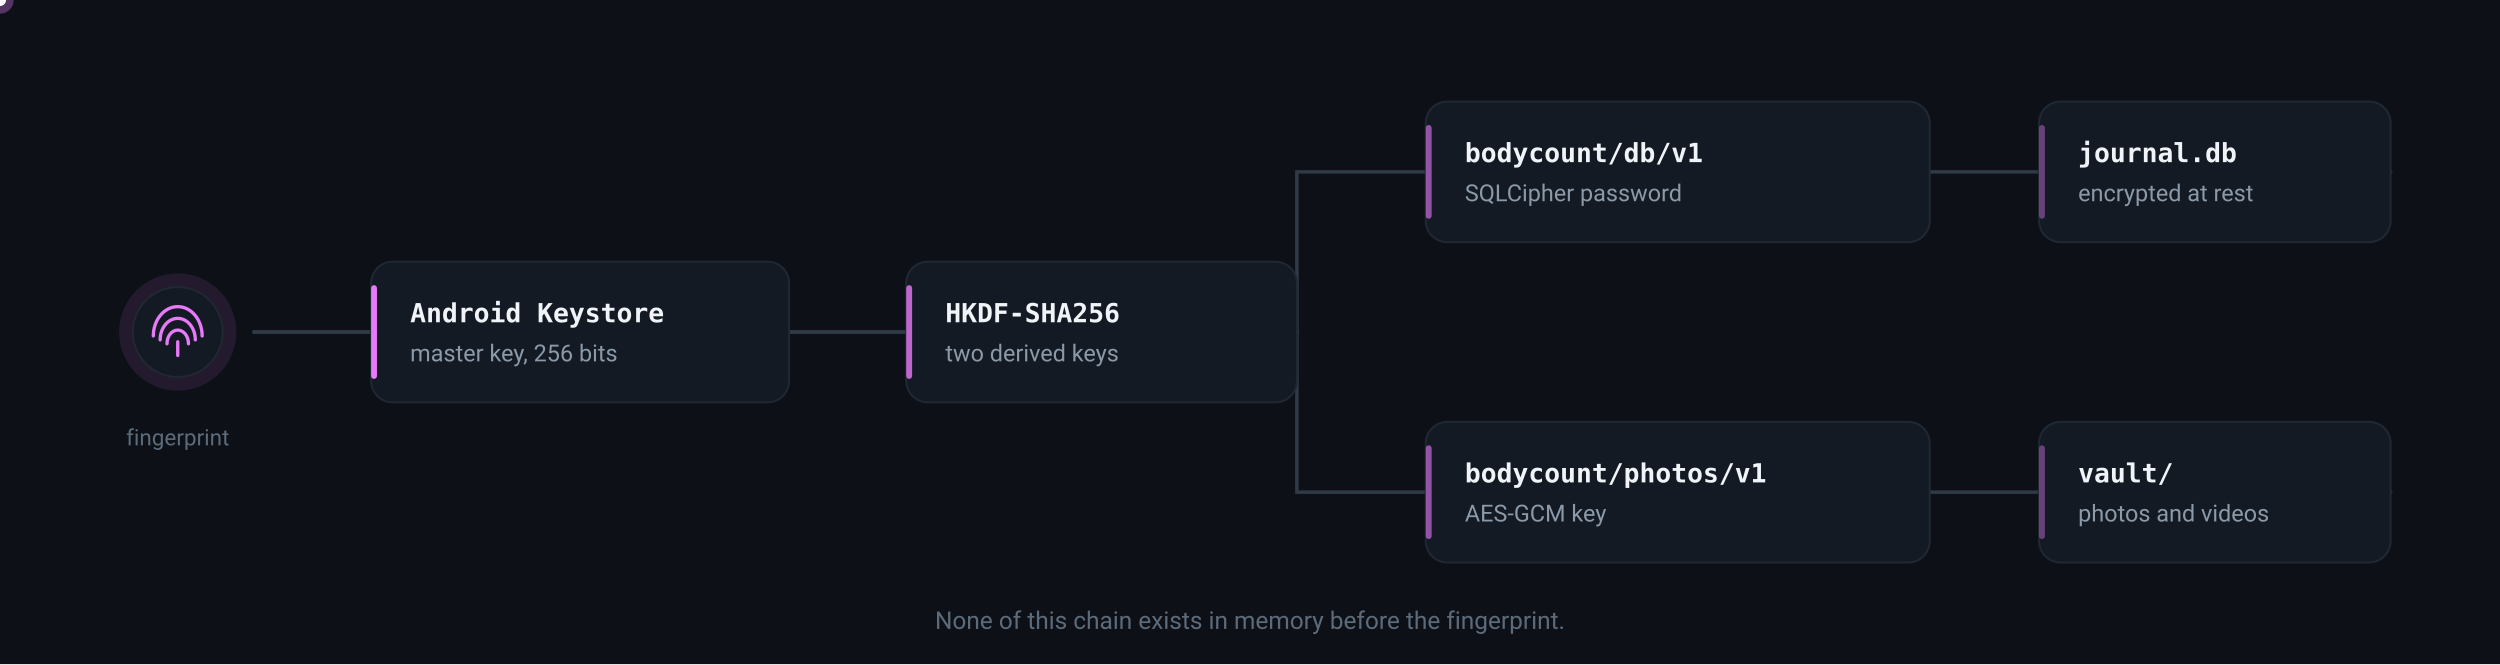
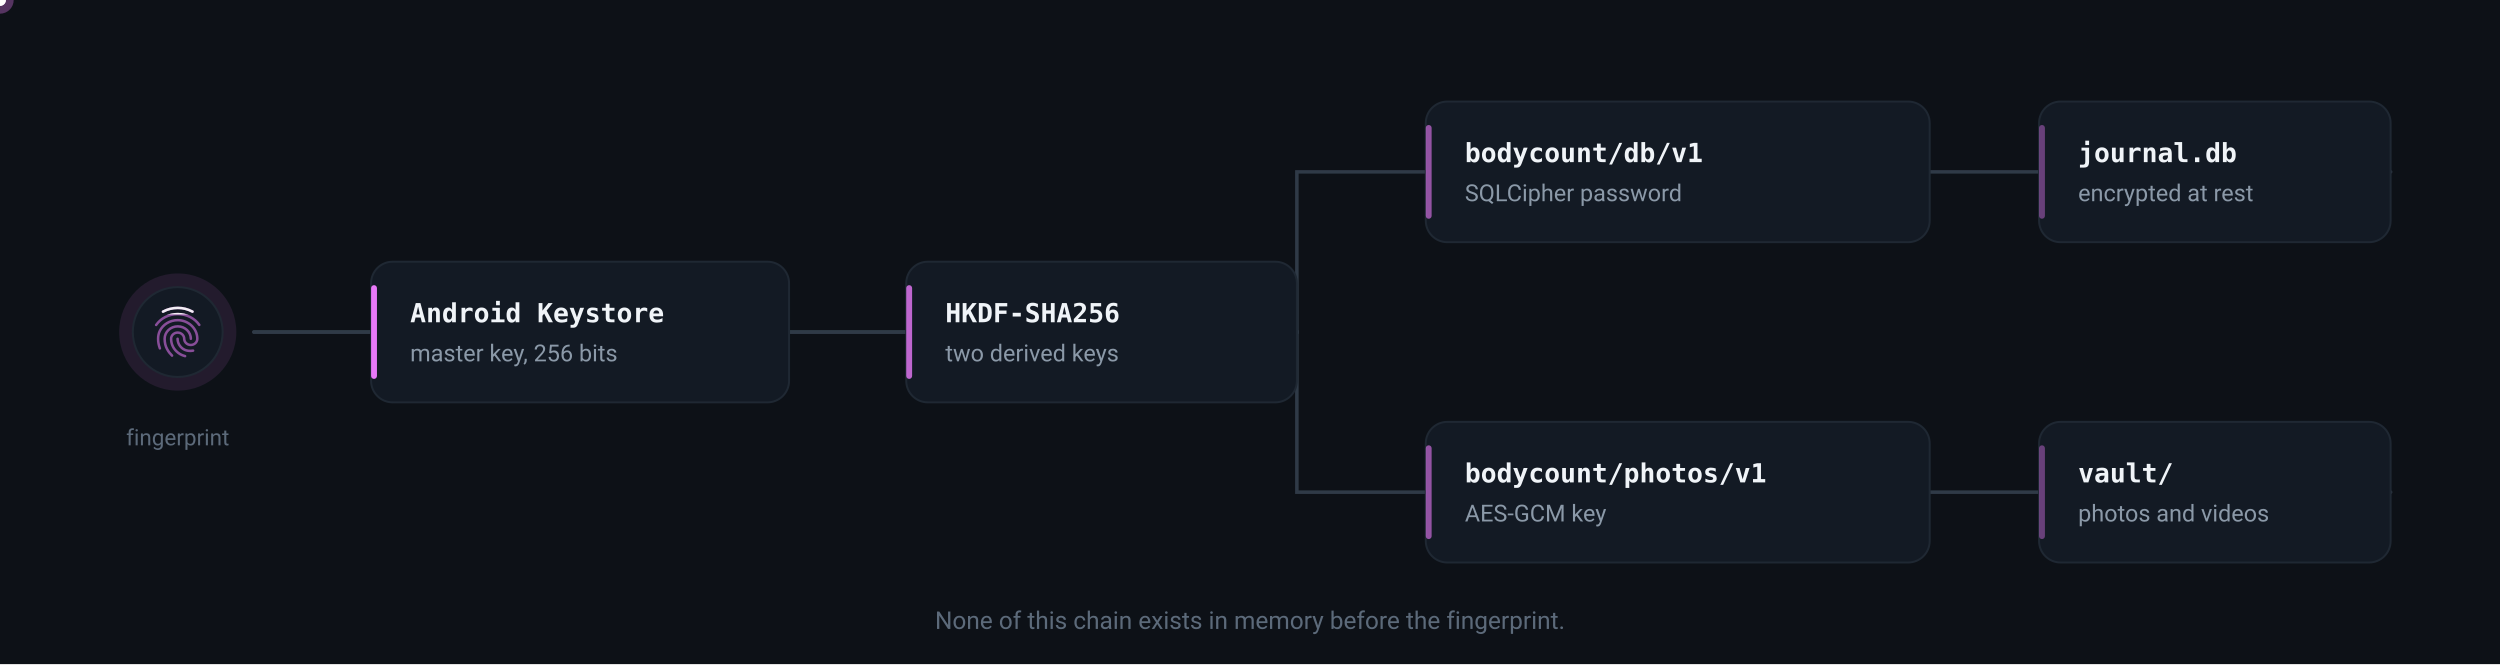
<svg xmlns="http://www.w3.org/2000/svg" width="1280" height="340" viewBox="0 0 1280 340" role="img" aria-label="The fingerprint loads the master key from the Android Keystore. HKDF-SHA256 derives two keys from it: the SQLCipher password that opens the encrypted journal, and the AES-GCM key that opens the photo and video vault.">
  <rect width="1280" height="340" fill="#0D1117" />
  <path d="M 130 170 H 664 V 88 H 1224" stroke="#2F3A47" stroke-width="1.8" fill="none" stroke-linecap="round" />
  <path d="M 130 170 H 664 V 252 H 1224" stroke="#2F3A47" stroke-width="1.8" fill="none" stroke-linecap="round" />
  <g>
    <circle r="7" fill="#E879F9" opacity="0.18">
      <animateMotion dur="4.2s" begin="0s" repeatCount="indefinite" path="M 130 170 H 664 V 88 H 1224" calcMode="spline" keyTimes="0;1" keySplines="0.4 0 0.6 1" />
    </circle>
    <circle r="3" fill="#FFFFFF">
      <animateMotion dur="4.2s" begin="0s" repeatCount="indefinite" path="M 130 170 H 664 V 88 H 1224" calcMode="spline" keyTimes="0;1" keySplines="0.4 0 0.6 1" />
      <animate attributeName="opacity" dur="4.2s" begin="0s" repeatCount="indefinite" values="0;1;1;1;0" keyTimes="0;0.08;0.5;0.9;1" />
    </circle>
  </g>
  <g>
    <circle r="7" fill="#E879F9" opacity="0.18">
      <animateMotion dur="4.2s" begin="1.4s" repeatCount="indefinite" path="M 130 170 H 664 V 252 H 1224" calcMode="spline" keyTimes="0;1" keySplines="0.4 0 0.6 1" />
    </circle>
    <circle r="3" fill="#FFFFFF">
      <animateMotion dur="4.2s" begin="1.4s" repeatCount="indefinite" path="M 130 170 H 664 V 252 H 1224" calcMode="spline" keyTimes="0;1" keySplines="0.4 0 0.6 1" />
      <animate attributeName="opacity" dur="4.2s" begin="1.4s" repeatCount="indefinite" values="0;1;1;1;0" keyTimes="0;0.08;0.5;0.9;1" />
    </circle>
  </g>
  <g transform="translate(91 170)">
    <circle r="30" fill="#E879F9" opacity="0.10">
      <animate attributeName="r" dur="2.8s" repeatCount="indefinite" values="26;33;26" calcMode="spline" keyTimes="0;0.5;1" keySplines="0.4 0 0.6 1;0.4 0 0.6 1" />
      <animate attributeName="opacity" dur="2.8s" repeatCount="indefinite" values="0.16;0.04;0.16" />
    </circle>
    <circle r="23" fill="#131A24" stroke="#1F2833" stroke-width="1" />
-     <g stroke="#E879F9" stroke-width="1.7" fill="none" stroke-linecap="round">
-       <path d="M -9 4 a 9 11 0 0 1 18 0" />
-       <path d="M -5.5 6 a 5.5 7 0 0 1 11 0" />
-       <path d="M -12.5 2 a 12.5 15 0 0 1 25 0" />
-       <path d="M 0 5 v 7" />
+     <clipPath id="doigt">
+       <path transform="translate(-15.6 -15.6) scale(1.3)" d="M17.81 4.47c-.08 0-.16-.02-.23-.06C15.66 3.42 14 3 12.01 3c-1.98 0-3.86.47-5.57 1.41-.24.13-.54.04-.68-.2-.13-.24-.04-.55.2-.68C7.82 2.52 9.86 2 12.01 2c2.13 0 3.99.47 6.03 1.52.25.13.34.43.21.67-.09.18-.26.28-.44.28zM3.5 9.72c-.1 0-.2-.03-.29-.09-.23-.16-.28-.47-.12-.7.99-1.4 2.25-2.5 3.75-3.27C9.98 4.04 14 4.03 17.15 5.65c1.5.77 2.76 1.86 3.75 3.25.16.22.11.54-.12.7-.23.16-.54.11-.7-.12-.9-1.26-2.04-2.25-3.39-2.94-2.87-1.47-6.54-1.47-9.4.01-1.36.7-2.5 1.7-3.4 2.96-.08.14-.23.21-.39.21zm6.25 12.07c-.13 0-.26-.05-.35-.15-.87-.87-1.34-1.43-2.01-2.64-.69-1.23-1.05-2.73-1.05-4.34 0-2.97 2.54-5.39 5.66-5.39s5.66 2.42 5.66 5.39c0 .28-.22.5-.5.5s-.5-.22-.5-.5c0-2.42-2.09-4.39-4.66-4.39-2.57 0-4.66 1.97-4.66 4.39 0 1.44.32 2.77.93 3.85.64 1.15 1.08 1.64 1.85 2.42.19.2.19.51 0 .71-.11.1-.24.15-.37.15zm7.17-1.85c-1.19 0-2.24-.3-3.1-.89-1.49-1.01-2.38-2.65-2.38-4.39 0-.28.22-.5.5-.5s.5.22.5.5c0 1.41.72 2.74 1.94 3.56.71.48 1.54.71 2.54.71.24 0 .64-.03 1.04-.1.27-.05.53.13.58.41.05.27-.13.53-.41.58-.57.11-1.07.12-1.21.12zM14.91 22c-.04 0-.09-.01-.13-.02-1.59-.44-2.63-1.03-3.72-2.1-1.4-1.39-2.17-3.24-2.17-5.22 0-1.62 1.38-2.94 3.08-2.94 1.7 0 3.08 1.32 3.08 2.94 0 1.07.93 1.94 2.08 1.94s2.08-.87 2.08-1.94c0-3.77-3.25-6.83-7.25-6.83-2.84 0-5.44 1.58-6.61 4.03-.39.81-.59 1.76-.59 2.8 0 .78.07 2.01.67 3.61.1.26-.03.55-.29.64-.26.1-.55-.04-.64-.29-.49-1.31-.73-2.61-.73-3.96 0-1.2.23-2.29.68-3.24 1.33-2.79 4.28-4.6 7.51-4.6 4.55 0 8.25 3.51 8.25 7.83 0 1.62-1.38 2.94-3.08 2.94s-3.08-1.32-3.08-2.94c0-1.07-.93-1.94-2.08-1.94s-2.08.87-2.08 1.94c0 1.71.66 3.31 1.87 4.51.95.94 1.86 1.46 3.27 1.85.27.07.42.35.35.61-.05.23-.26.38-.47.38z" />
+     </clipPath>
+     <path transform="translate(-15.6 -15.6) scale(1.3)" fill="#E879F9" opacity="0.55" d="M17.81 4.47c-.08 0-.16-.02-.23-.06C15.66 3.42 14 3 12.01 3c-1.98 0-3.86.47-5.57 1.41-.24.13-.54.04-.68-.2-.13-.24-.04-.55.2-.68C7.82 2.52 9.86 2 12.01 2c2.13 0 3.99.47 6.03 1.52.25.13.34.43.21.67-.09.18-.26.28-.44.28zM3.5 9.72c-.1 0-.2-.03-.29-.09-.23-.16-.28-.47-.12-.7.99-1.4 2.25-2.5 3.75-3.27C9.98 4.04 14 4.03 17.15 5.65c1.5.77 2.76 1.86 3.75 3.25.16.22.11.54-.12.7-.23.16-.54.11-.7-.12-.9-1.26-2.04-2.25-3.39-2.94-2.87-1.47-6.54-1.47-9.4.01-1.36.7-2.5 1.7-3.4 2.96-.08.14-.23.21-.39.21zm6.25 12.07c-.13 0-.26-.05-.35-.15-.87-.87-1.34-1.43-2.01-2.64-.69-1.23-1.05-2.73-1.05-4.34 0-2.97 2.54-5.39 5.66-5.39s5.66 2.42 5.66 5.39c0 .28-.22.5-.5.5s-.5-.22-.5-.5c0-2.42-2.09-4.39-4.66-4.39-2.57 0-4.66 1.97-4.66 4.39 0 1.44.32 2.77.93 3.85.64 1.15 1.08 1.64 1.85 2.42.19.2.19.51 0 .71-.11.1-.24.15-.37.15zm7.17-1.85c-1.19 0-2.24-.3-3.1-.89-1.49-1.01-2.38-2.65-2.38-4.39 0-.28.22-.5.5-.5s.5.22.5.5c0 1.41.72 2.74 1.94 3.56.71.48 1.54.71 2.54.71.24 0 .64-.03 1.04-.1.27-.05.53.13.58.41.05.27-.13.53-.41.58-.57.11-1.07.12-1.21.12zM14.91 22c-.04 0-.09-.01-.13-.02-1.59-.44-2.63-1.03-3.72-2.1-1.4-1.39-2.17-3.24-2.17-5.22 0-1.62 1.38-2.94 3.08-2.94 1.7 0 3.08 1.32 3.08 2.94 0 1.07.93 1.94 2.08 1.94s2.08-.87 2.08-1.94c0-3.77-3.25-6.83-7.25-6.83-2.84 0-5.44 1.58-6.61 4.03-.39.81-.59 1.76-.59 2.8 0 .78.07 2.01.67 3.61.1.26-.03.55-.29.64-.26.1-.55-.04-.64-.29-.49-1.31-.73-2.61-.73-3.96 0-1.2.23-2.29.68-3.24 1.33-2.79 4.28-4.6 7.51-4.6 4.55 0 8.25 3.51 8.25 7.83 0 1.62-1.38 2.94-3.08 2.94s-3.08-1.32-3.08-2.94c0-1.07-.93-1.94-2.08-1.94s-2.08.87-2.08 1.94c0 1.71.66 3.31 1.87 4.51.95.94 1.86 1.46 3.27 1.85.27.07.42.35.35.61-.05.23-.26.38-.47.38z" />
+     <g clip-path="url(#doigt)">
+       <rect x="-16" y="-16" width="32" height="7" fill="#FFFFFF" opacity="0.9">
+         <animate attributeName="y" dur="2.8s" repeatCount="indefinite" values="-22;16;16" keyTimes="0;0.6;1" />
+       </rect>
    </g>
  </g>
  <text x="91" y="228" text-anchor="middle" font-family="system-ui,-apple-system,Segoe UI,Roboto,Helvetica,Arial,sans-serif" font-size="11.5" fill="#5C6A7A">fingerprint</text>
  <g>
    <rect x="190" y="134" width="214" height="72" rx="11" fill="#131A24" stroke="#1F2833" stroke-width="1" />
    <rect x="190" y="146" width="3" height="48" rx="1.5" fill="#E879F9" opacity="1" />
    <text x="210" y="165" font-family="ui-monospace,SFMono-Regular,SF Mono,Menlo,Consolas,monospace" font-size="13.5" font-weight="600" fill="#F0F4F8">Android Keystore</text>
    <text x="210" y="185" font-family="system-ui,-apple-system,Segoe UI,Roboto,Helvetica,Arial,sans-serif" font-size="12" fill="#8B99A8">master key, 256 bits</text>
  </g>
  <g>
    <rect x="464" y="134" width="200" height="72" rx="11" fill="#131A24" stroke="#1F2833" stroke-width="1" />
    <rect x="464" y="146" width="3" height="48" rx="1.5" fill="#E879F9" opacity="0.8" />
    <text x="484" y="165" font-family="ui-monospace,SFMono-Regular,SF Mono,Menlo,Consolas,monospace" font-size="13.5" font-weight="600" fill="#F0F4F8">HKDF-SHA256</text>
    <text x="484" y="185" font-family="system-ui,-apple-system,Segoe UI,Roboto,Helvetica,Arial,sans-serif" font-size="12" fill="#8B99A8">two derived keys</text>
  </g>
  <g>
    <rect x="730" y="52" width="258" height="72" rx="11" fill="#131A24" stroke="#1F2833" stroke-width="1" />
    <rect x="730" y="64" width="3" height="48" rx="1.5" fill="#E879F9" opacity="0.6" />
    <text x="750" y="83" font-family="ui-monospace,SFMono-Regular,SF Mono,Menlo,Consolas,monospace" font-size="13.5" font-weight="600" fill="#F0F4F8">bodycount/db/v1</text>
    <text x="750" y="103" font-family="system-ui,-apple-system,Segoe UI,Roboto,Helvetica,Arial,sans-serif" font-size="12" fill="#8B99A8">SQLCipher password</text>
  </g>
  <g>
    <rect x="730" y="216" width="258" height="72" rx="11" fill="#131A24" stroke="#1F2833" stroke-width="1" />
    <rect x="730" y="228" width="3" height="48" rx="1.5" fill="#E879F9" opacity="0.6" />
    <text x="750" y="247" font-family="ui-monospace,SFMono-Regular,SF Mono,Menlo,Consolas,monospace" font-size="13.5" font-weight="600" fill="#F0F4F8">bodycount/photos/v1</text>
    <text x="750" y="267" font-family="system-ui,-apple-system,Segoe UI,Roboto,Helvetica,Arial,sans-serif" font-size="12" fill="#8B99A8">AES-GCM key</text>
  </g>
  <g>
    <rect x="1044" y="52" width="180" height="72" rx="11" fill="#131A24" stroke="#1F2833" stroke-width="1" />
    <rect x="1044" y="64" width="3" height="48" rx="1.5" fill="#E879F9" opacity="0.4" />
    <text x="1064" y="83" font-family="ui-monospace,SFMono-Regular,SF Mono,Menlo,Consolas,monospace" font-size="13.5" font-weight="600" fill="#F0F4F8">journal.db</text>
    <text x="1064" y="103" font-family="system-ui,-apple-system,Segoe UI,Roboto,Helvetica,Arial,sans-serif" font-size="12" fill="#8B99A8">encrypted at rest</text>
  </g>
  <g>
    <rect x="1044" y="216" width="180" height="72" rx="11" fill="#131A24" stroke="#1F2833" stroke-width="1" />
    <rect x="1044" y="228" width="3" height="48" rx="1.5" fill="#E879F9" opacity="0.4" />
    <text x="1064" y="247" font-family="ui-monospace,SFMono-Regular,SF Mono,Menlo,Consolas,monospace" font-size="13.5" font-weight="600" fill="#F0F4F8">vault/</text>
    <text x="1064" y="267" font-family="system-ui,-apple-system,Segoe UI,Roboto,Helvetica,Arial,sans-serif" font-size="12" fill="#8B99A8">photos and videos</text>
  </g>
  <text x="640" y="322" text-anchor="middle" font-family="system-ui,-apple-system,Segoe UI,Roboto,Helvetica,Arial,sans-serif" font-size="12.5" fill="#5C6A7A">None of this chain exists in memory before the fingerprint.</text>
</svg>
